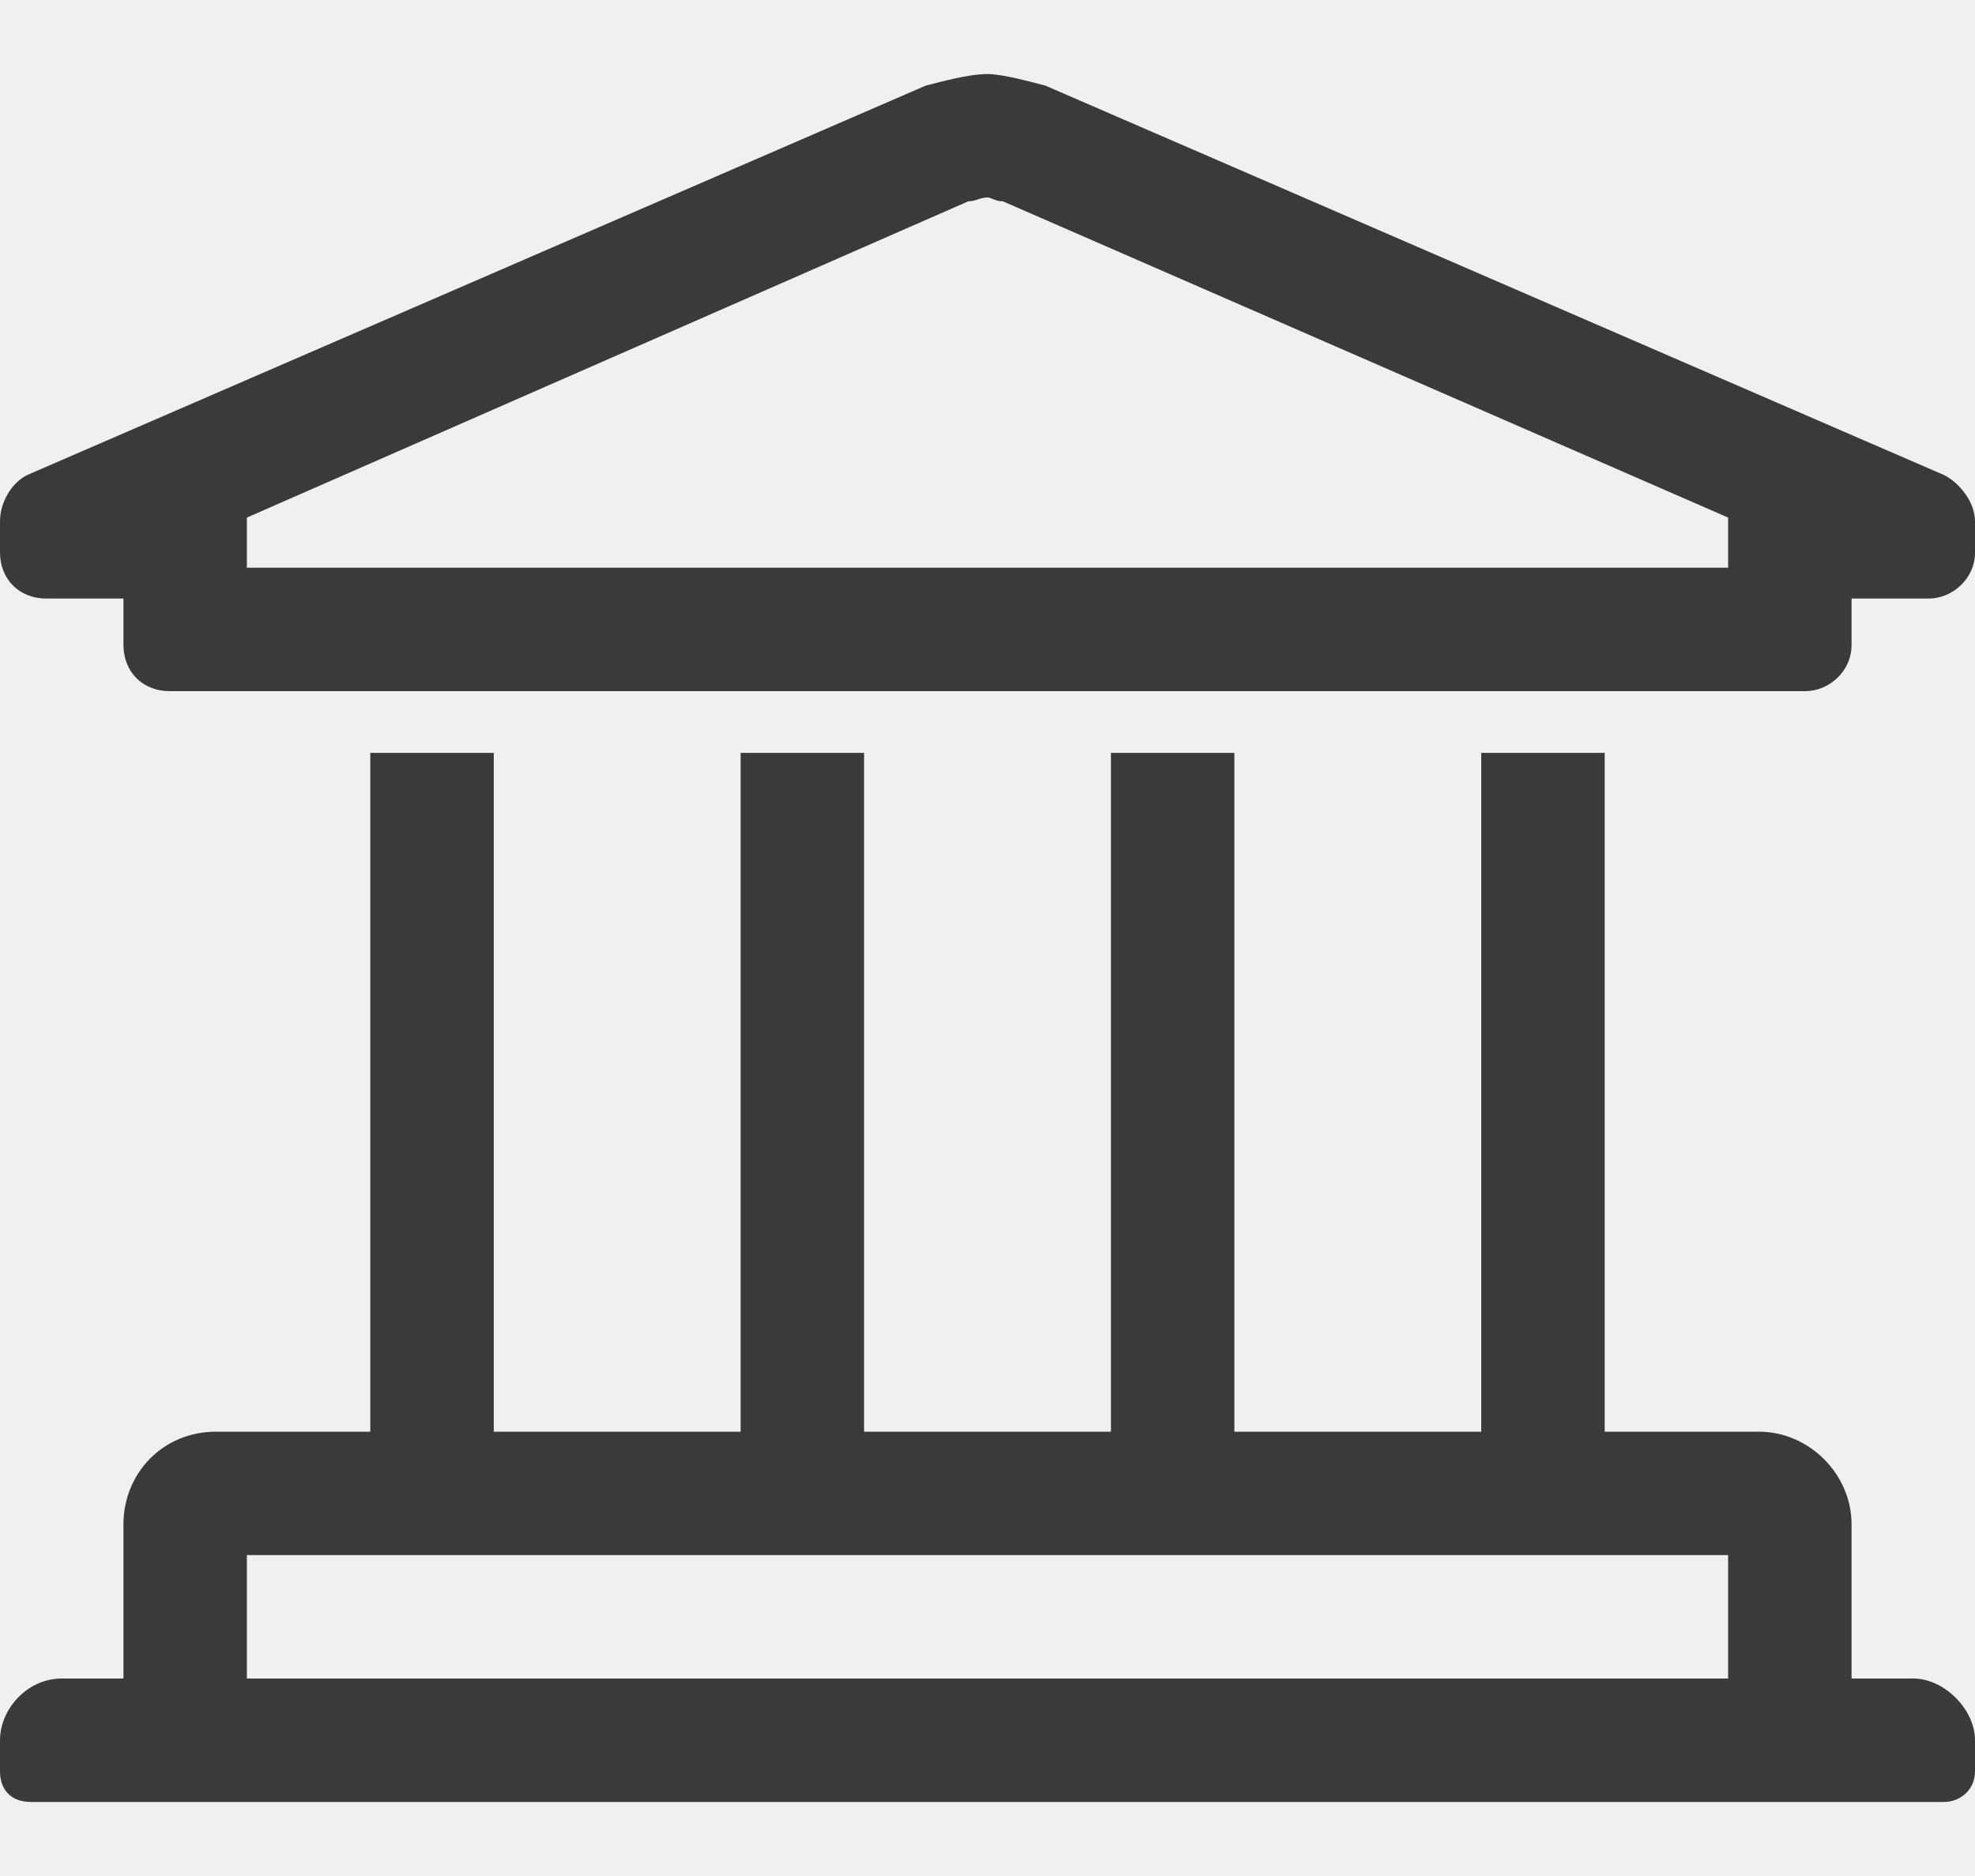
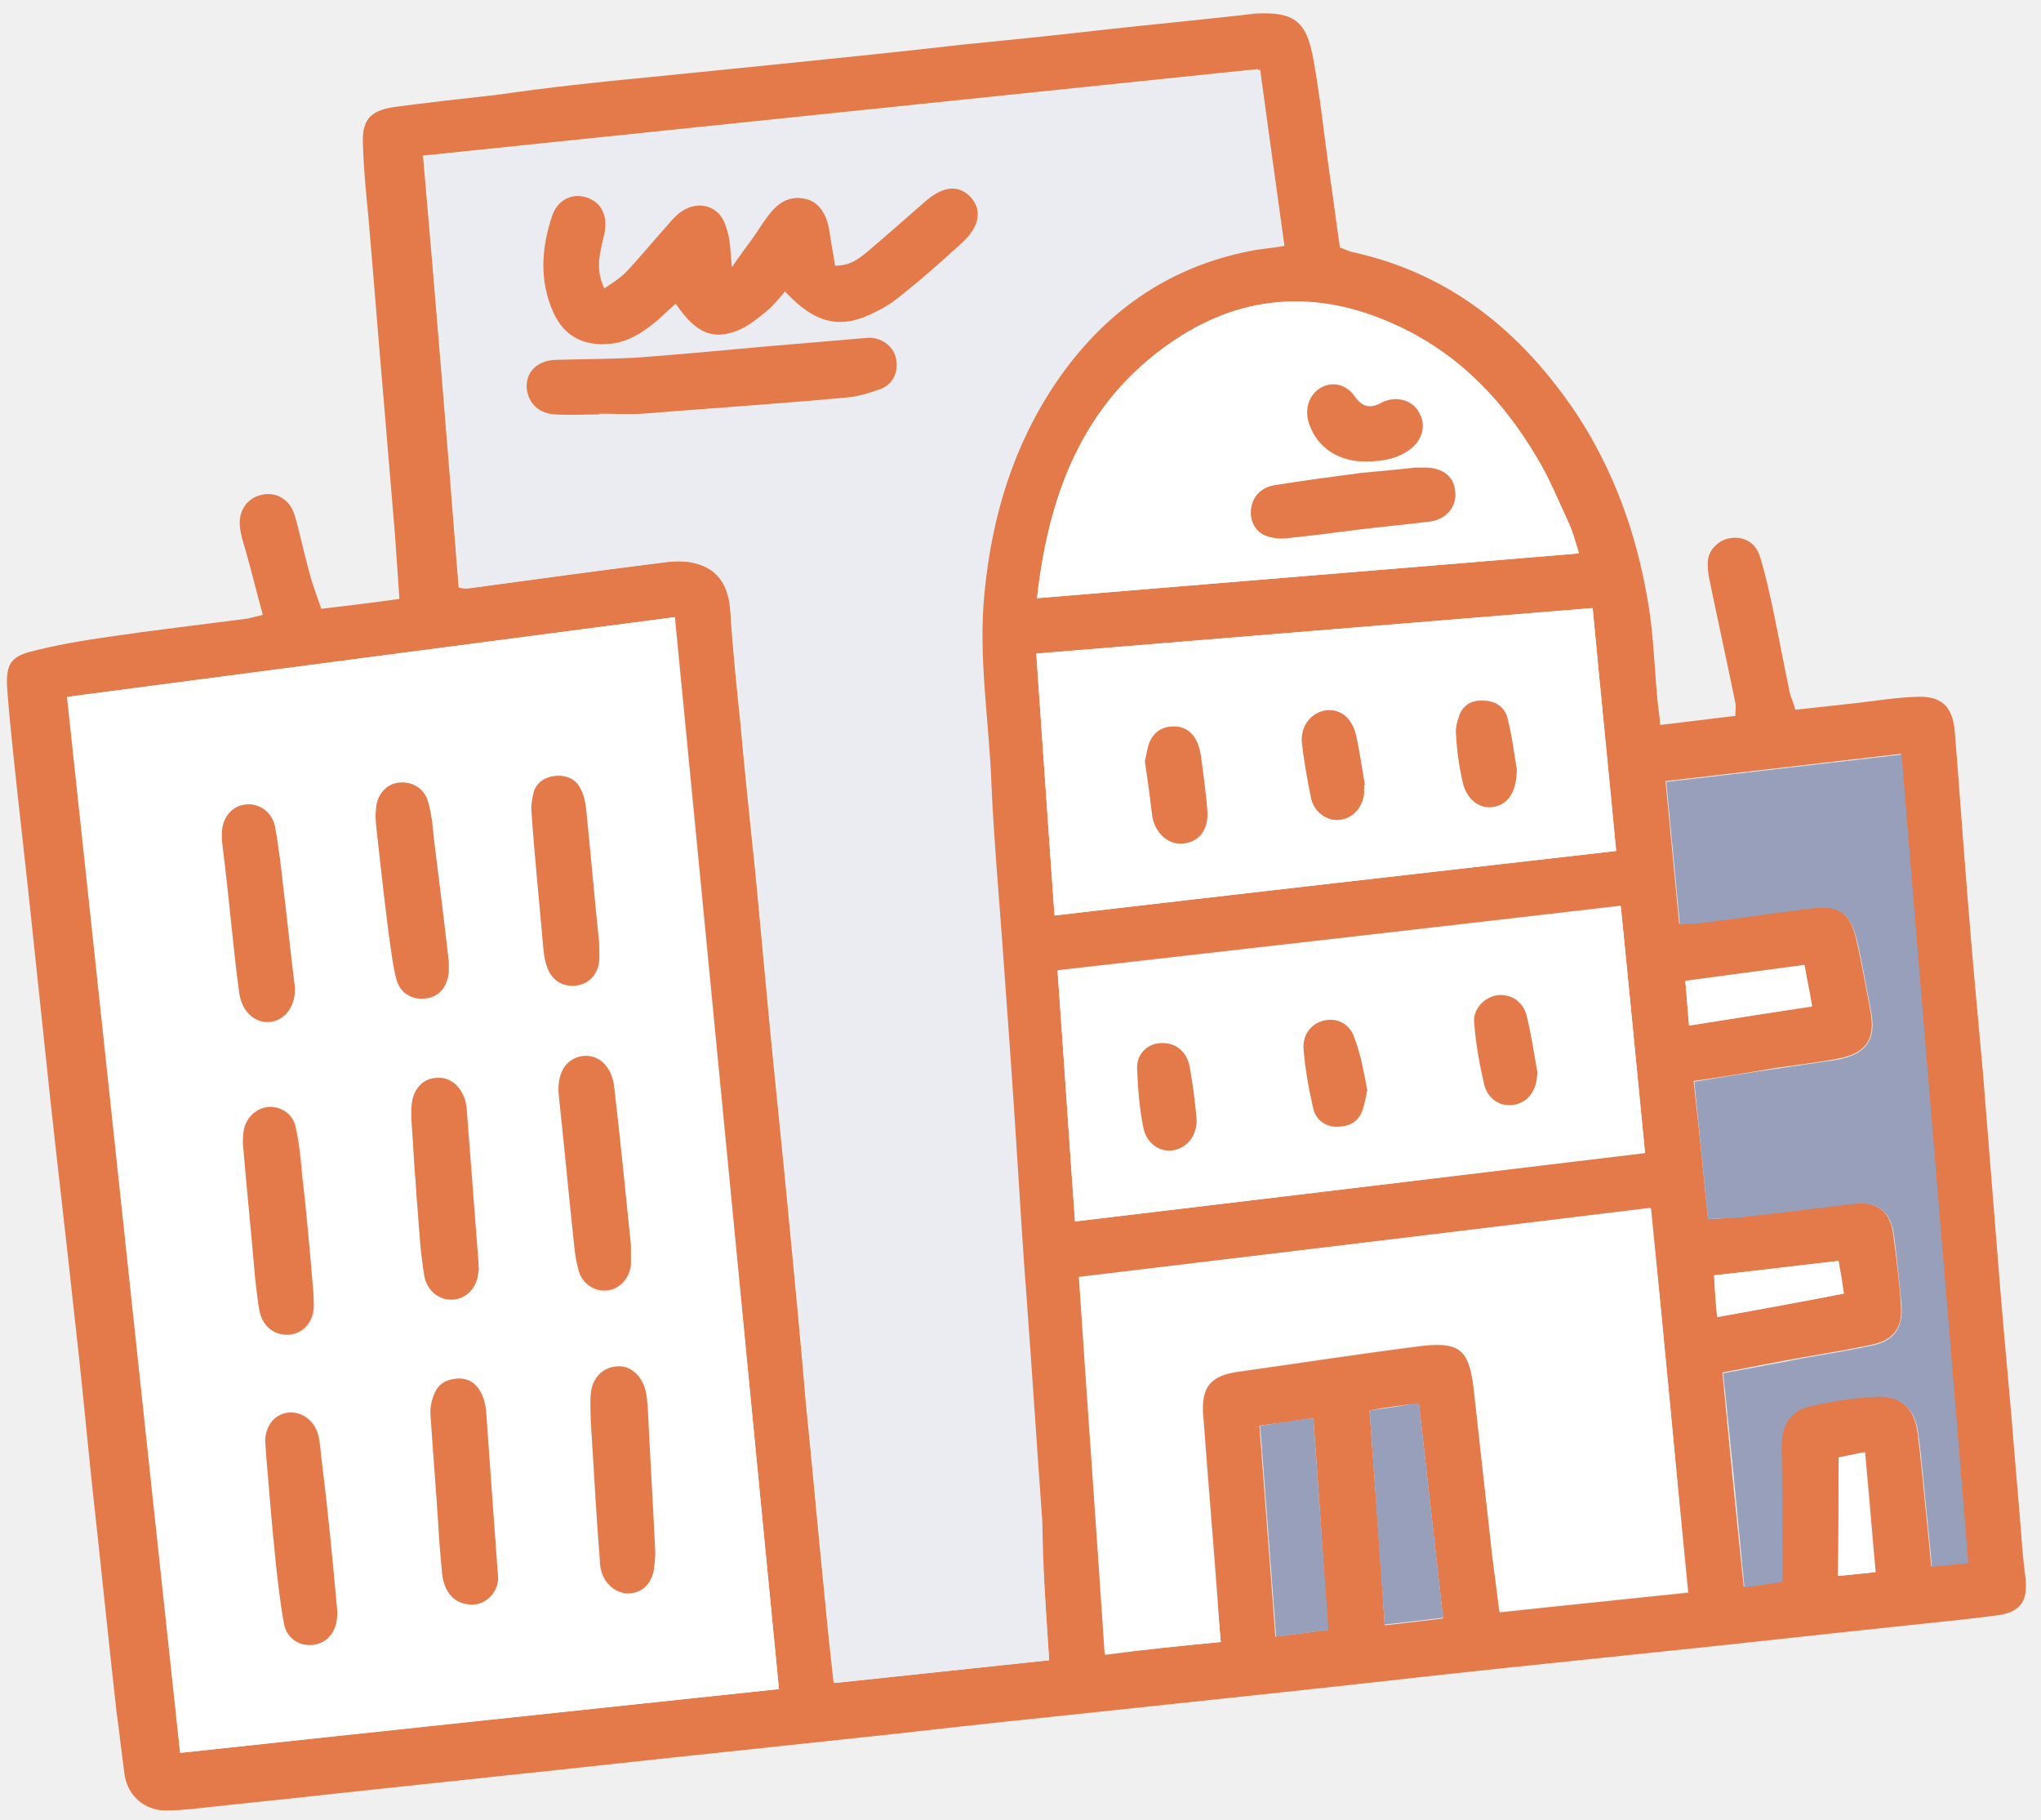
- <svg xmlns="http://www.w3.org/2000/svg" width="20" height="19" viewBox="0 0 20 19" fill="none">
-   <path d="M19.375 17H18.75V15.438C18.75 14.93 18.32 14.5 17.812 14.5H16.25V7.625H15V14.5H12.5V7.625H11.25V14.5H8.75V7.625H7.5V14.5H5V7.625H3.75V14.5H2.188C1.641 14.5 1.25 14.93 1.25 15.438V17H0.625C0.273 17 0 17.312 0 17.625V17.938C0 18.133 0.117 18.25 0.312 18.25H19.688C19.844 18.25 20 18.133 20 17.938V17.625C20 17.312 19.688 17 19.375 17ZM2.5 15.75H17.5V17H2.5V15.75ZM19.688 4.812L10.586 0.867C10.43 0.828 10.156 0.75 10 0.75C9.805 0.75 9.531 0.828 9.375 0.867L0.273 4.812C0.117 4.891 0 5.086 0 5.281V5.594C0 5.867 0.195 6.062 0.469 6.062H1.25V6.531C1.25 6.805 1.445 7 1.719 7H18.281C18.516 7 18.75 6.805 18.75 6.531V6.062H19.531C19.766 6.062 20 5.867 20 5.594V5.281C20 5.086 19.844 4.891 19.688 4.812ZM17.5 5.75H2.5V5.242L9.805 2.039C9.883 2.039 9.922 2 10 2C10.039 2 10.078 2.039 10.156 2.039L17.5 5.242V5.75Z" fill="#3A3A3A" />
+ <svg xmlns="http://www.w3.org/2000/svg" width="92" height="82" viewBox="0 0 92 82" fill="none">
+   <path d="M80.926 31.989C81.884 31.887 82.808 31.784 83.731 31.681C84.587 31.579 85.442 31.442 86.332 31.408C87.495 31.339 88.008 31.818 88.111 32.947C88.316 35.445 88.487 37.977 88.692 40.474C88.898 43.075 89.137 45.675 89.377 48.275C89.582 50.841 89.787 53.407 89.993 55.974C90.198 58.642 90.437 61.277 90.677 63.946C90.814 65.725 90.985 67.538 91.122 69.317C91.156 69.899 91.224 70.48 91.293 71.062C91.43 72.157 91.087 72.67 89.993 72.807C88.453 73.012 86.913 73.149 85.374 73.32C82.089 73.662 78.77 74.039 75.451 74.381C72.817 74.655 70.217 74.928 67.582 75.202C64.332 75.544 61.116 75.921 57.865 76.263C55.299 76.536 52.733 76.81 50.167 77.084C46.883 77.426 43.632 77.768 40.348 78.144C37.782 78.418 35.215 78.692 32.649 78.966C29.331 79.308 26.046 79.684 22.727 80.026C20.161 80.3 17.595 80.574 15.029 80.847C12.908 81.087 10.786 81.292 8.631 81.532C8.255 81.566 7.878 81.6 7.502 81.6C6.544 81.6 5.791 80.984 5.62 80.026C5.483 79.034 5.38 78.042 5.244 77.084C4.867 73.697 4.525 70.309 4.149 66.922C3.875 64.288 3.636 61.687 3.328 59.053C2.986 55.871 2.609 52.689 2.267 49.541C1.993 46.941 1.72 44.341 1.446 41.775C1.172 39.14 0.864 36.54 0.59 33.905C0.488 32.913 0.385 31.921 0.317 30.929C0.283 30.005 0.454 29.628 1.309 29.389C2.472 29.081 3.67 28.876 4.867 28.705C6.954 28.397 9.041 28.157 11.129 27.884C11.334 27.849 11.539 27.781 11.847 27.712C11.573 26.72 11.334 25.728 11.06 24.77C10.957 24.428 10.855 24.12 10.821 23.778C10.718 23.059 11.129 22.444 11.779 22.307C12.429 22.136 13.079 22.512 13.284 23.23C13.524 24.052 13.695 24.907 13.934 25.762C14.071 26.31 14.276 26.823 14.482 27.439C15.645 27.302 16.774 27.165 18.006 26.994C17.937 26.002 17.869 25.01 17.8 24.052C17.629 21.999 17.458 19.98 17.287 17.927C17.048 15.19 16.842 12.487 16.603 9.75C16.5 8.689 16.398 7.663 16.363 6.602C16.295 5.439 16.637 4.994 17.766 4.823C19.306 4.618 20.845 4.447 22.385 4.276C24.78 3.934 26.97 3.694 29.16 3.489C31.212 3.283 33.231 3.078 35.284 2.873C37.953 2.599 40.656 2.325 43.324 2.018C45.377 1.812 47.464 1.607 49.517 1.367C51.672 1.128 53.828 0.923 55.983 0.683C56.155 0.649 56.36 0.649 56.531 0.615C58.31 0.512 58.892 0.923 59.2 2.668C59.508 4.344 59.679 6.055 59.918 7.731C60.089 8.86 60.226 9.989 60.397 11.153C60.602 11.221 60.773 11.324 60.945 11.358C65.358 12.316 68.574 14.951 71.038 18.611C72.714 21.143 73.741 23.983 74.254 26.96C74.528 28.431 74.562 29.936 74.699 31.408C74.733 31.818 74.801 32.195 74.836 32.674C75.999 32.537 77.094 32.4 78.223 32.263C78.223 32.023 78.257 31.852 78.223 31.681C77.847 29.834 77.436 27.986 77.059 26.139C76.991 25.831 76.957 25.523 76.991 25.215C77.059 24.736 77.504 24.325 77.983 24.257C78.565 24.154 79.112 24.428 79.318 25.044C79.557 25.797 79.728 26.583 79.899 27.37C80.173 28.671 80.413 29.971 80.686 31.271C80.755 31.51 80.857 31.716 80.926 31.989ZM35.113 76.126C33.539 59.977 31.999 43.93 30.425 27.815C21.256 29.013 12.189 30.21 3.054 31.408C4.765 47.317 6.441 63.124 8.152 79C17.15 78.008 26.046 77.084 35.113 76.126ZM47.293 74.826C47.156 72.636 47.019 70.583 46.883 68.53C46.643 65.28 46.438 62.029 46.198 58.779C46.061 56.589 45.925 54.365 45.753 52.176C45.514 48.891 45.309 45.607 45.069 42.322C44.898 39.995 44.693 37.669 44.59 35.342C44.487 32.434 43.974 29.56 44.282 26.618C44.624 23.23 45.548 20.049 47.498 17.209C49.62 14.095 52.459 12.042 56.189 11.29C56.702 11.187 57.215 11.119 57.797 11.05C57.42 8.381 57.078 5.815 56.702 3.112C44.145 4.413 31.623 5.713 19.066 7.013C19.648 13.616 20.161 20.014 20.674 26.481C20.845 26.515 20.982 26.549 21.085 26.515C24.096 26.104 27.107 25.694 30.117 25.317C30.494 25.283 30.939 25.283 31.315 25.386C32.444 25.66 32.855 26.481 32.923 27.61C33.026 29.252 33.197 30.894 33.368 32.537C33.573 34.829 33.813 37.121 34.052 39.38C34.257 41.569 34.463 43.759 34.668 45.949C34.942 48.823 35.25 51.697 35.523 54.571C35.797 57.411 36.071 60.25 36.31 63.09C36.618 66.135 36.892 69.215 37.2 72.26C37.303 73.423 37.439 74.586 37.576 75.852C40.861 75.51 44.043 75.168 47.293 74.826ZM55.026 74.004C54.957 73.286 54.923 72.704 54.889 72.123C54.683 69.351 54.444 66.546 54.239 63.774C54.136 62.508 54.581 61.995 55.847 61.824C58.515 61.448 61.184 61.037 63.853 60.695C65.871 60.421 66.282 60.832 66.487 62.885C66.727 65.348 67.035 67.812 67.308 70.275C67.377 71.028 67.514 71.781 67.616 72.67C70.456 72.362 73.228 72.088 76.102 71.781C75.52 65.964 75.007 60.25 74.425 54.468C65.769 55.495 57.249 56.521 48.662 57.582C49.038 63.261 49.449 68.872 49.825 74.586C51.57 74.347 53.246 74.176 55.026 74.004ZM48.456 55.05C57.078 54.023 65.598 52.997 74.151 51.936C73.775 48.173 73.433 44.546 73.056 40.817C64.537 41.809 56.12 42.767 47.669 43.725C47.943 47.557 48.183 51.252 48.456 55.05ZM71.79 27.405C63.374 28.089 55.094 28.773 46.711 29.457C46.985 33.461 47.259 37.327 47.533 41.261C56.052 40.269 64.434 39.311 72.851 38.353C72.475 34.624 72.133 31.066 71.79 27.405ZM76.991 54.947C77.504 54.913 77.915 54.913 78.36 54.844C80.07 54.639 81.815 54.434 83.526 54.229C84.587 54.126 85.203 54.571 85.339 55.631C85.476 56.692 85.613 57.718 85.682 58.779C85.784 59.874 85.339 60.421 84.279 60.627C83.287 60.832 82.26 61.003 81.268 61.174C80.105 61.379 78.907 61.619 77.641 61.858C77.949 65.109 78.257 68.257 78.599 71.507C79.249 71.404 79.763 71.336 80.31 71.267C80.31 70.891 80.31 70.583 80.31 70.275C80.31 68.564 80.276 66.854 80.276 65.143C80.276 64.253 80.652 63.569 81.507 63.364C82.534 63.124 83.594 62.953 84.621 62.919C85.682 62.885 86.297 63.501 86.434 64.561C86.605 65.862 86.708 67.162 86.845 68.462C86.913 69.146 86.982 69.796 87.05 70.583C87.632 70.515 88.145 70.48 88.692 70.412C87.7 58.232 86.674 46.12 85.682 33.974C82.123 34.384 78.668 34.795 75.075 35.206C75.28 37.327 75.486 39.448 75.691 41.638C76.067 41.603 76.341 41.603 76.649 41.569C78.291 41.364 79.899 41.124 81.542 40.919C82.91 40.748 83.423 41.124 83.697 42.459C83.937 43.485 84.108 44.512 84.313 45.572C84.552 46.873 84.108 47.488 82.773 47.728C81.85 47.899 80.926 48.002 80.002 48.139C78.805 48.344 77.573 48.549 76.341 48.72C76.581 50.876 76.786 52.86 76.991 54.947ZM71.175 24.941C71.004 24.394 70.901 23.983 70.73 23.607C70.251 22.58 69.84 21.554 69.259 20.596C67.822 18.167 65.94 16.182 63.408 14.882C59.987 13.137 56.531 13.069 53.212 15.156C48.97 17.859 47.293 22.033 46.746 26.96C54.957 26.276 63.032 25.625 71.175 24.941ZM61.731 63.569C61.971 66.82 62.211 70.001 62.416 73.252C63.374 73.149 64.195 73.046 65.05 72.944C64.674 69.659 64.332 66.512 63.956 63.261C63.134 63.33 62.45 63.432 61.731 63.569ZM59.2 63.911C58.31 64.048 57.557 64.151 56.77 64.253C57.01 67.47 57.249 70.549 57.489 73.765C58.31 73.662 59.029 73.56 59.85 73.457C59.644 70.275 59.439 67.162 59.2 63.911ZM76.136 46.222C78.052 45.914 79.831 45.641 81.678 45.367C81.542 44.683 81.439 44.135 81.336 43.52C79.523 43.759 77.778 43.998 75.965 44.238C76.033 44.888 76.067 45.504 76.136 46.222ZM77.402 59.361C79.352 58.984 81.2 58.676 83.115 58.3C83.047 57.787 82.979 57.342 82.876 56.829C80.96 57.068 79.147 57.274 77.265 57.479C77.299 58.163 77.368 58.711 77.402 59.361ZM82.876 65.69C82.876 67.504 82.876 69.249 82.876 71.028C83.492 70.959 83.971 70.925 84.552 70.857C84.381 69.009 84.245 67.264 84.073 65.451C83.56 65.554 83.184 65.622 82.876 65.69Z" fill="#e4794a" />
+   <path d="M35.111 76.127C26.045 77.085 17.149 78.043 8.116 79.001C6.406 63.125 4.729 47.318 3.018 31.408C12.153 30.211 21.22 29.013 30.39 27.816C31.964 43.931 33.538 59.977 35.111 76.127ZM28.44 56.487C28.44 56.419 28.44 56.282 28.44 56.18C28.2 53.819 27.961 51.424 27.687 49.063C27.584 48.105 27.003 47.558 26.284 47.66C25.531 47.729 25.087 48.447 25.189 49.439C25.429 51.663 25.634 53.887 25.873 56.111C25.908 56.522 25.976 56.932 26.079 57.309C26.25 57.89 26.797 58.267 27.311 58.233C27.892 58.198 28.371 57.719 28.44 57.069C28.474 56.83 28.44 56.693 28.44 56.487ZM15.199 72.603C14.993 70.344 14.754 68.155 14.549 65.965C14.514 65.52 14.48 65.109 14.377 64.665C14.206 63.98 13.625 63.57 13.009 63.638C12.427 63.707 12.017 64.22 11.982 64.87C11.982 65.041 11.982 65.246 12.017 65.418C12.153 67.094 12.29 68.736 12.461 70.413C12.564 71.337 12.633 72.26 12.838 73.184C12.941 73.8 13.488 74.142 14.069 74.108C14.651 74.074 15.096 73.663 15.199 73.047C15.233 72.91 15.199 72.705 15.199 72.603ZM14.104 58.027C13.967 56.453 13.83 54.743 13.693 53.066C13.625 52.313 13.556 51.526 13.385 50.774C13.248 50.192 12.769 49.884 12.222 49.884C11.675 49.884 11.195 50.295 11.059 50.911C10.99 51.15 10.99 51.39 11.024 51.663C11.195 53.682 11.367 55.666 11.572 57.685C11.606 58.164 11.675 58.677 11.777 59.156C11.914 59.84 12.496 60.251 13.146 60.148C13.727 60.08 14.172 59.601 14.206 58.917C14.172 58.677 14.138 58.404 14.104 58.027ZM26.626 64.015C26.763 66.102 26.866 68.223 27.003 70.31C27.003 70.515 27.037 70.755 27.105 70.96C27.276 71.508 27.79 71.85 28.303 71.85C28.884 71.816 29.295 71.473 29.432 70.823C29.5 70.55 29.534 70.276 29.5 70.002C29.398 67.812 29.295 65.623 29.158 63.399C29.158 63.159 29.124 62.886 29.055 62.68C28.85 61.962 28.337 61.551 27.721 61.62C27.105 61.688 26.66 62.167 26.592 62.92C26.592 63.262 26.626 63.638 26.626 64.015ZM22.452 71.131C22.247 68.36 22.076 65.965 21.905 63.536C21.87 63.262 21.802 62.988 21.665 62.749C21.426 62.338 21.084 62.133 20.605 62.133C20.125 62.167 19.749 62.372 19.578 62.817C19.441 63.125 19.407 63.467 19.407 63.809C19.51 65.418 19.646 67.026 19.749 68.634C19.818 69.386 19.852 70.105 19.92 70.858C19.989 71.679 20.399 72.192 21.015 72.295C21.836 72.466 22.452 71.781 22.452 71.131ZM18.586 51.047C18.62 51.595 18.689 52.142 18.723 52.724C18.757 53.306 18.791 53.887 18.86 54.469C18.962 55.495 19.031 56.522 19.168 57.514C19.27 58.164 19.852 58.575 20.433 58.54C21.049 58.506 21.528 57.993 21.597 57.309C21.597 57.172 21.597 57.001 21.597 56.83C21.426 54.606 21.255 52.382 21.084 50.158C21.084 49.987 21.049 49.782 21.015 49.611C20.81 48.892 20.297 48.481 19.681 48.55C19.065 48.618 18.62 49.097 18.586 49.816C18.517 50.226 18.552 50.637 18.586 51.047ZM20.228 43.349C19.989 41.502 19.783 39.62 19.544 37.738C19.475 37.225 19.441 36.677 19.304 36.198C19.099 35.548 18.552 35.206 17.97 35.309C17.388 35.411 16.944 35.891 16.944 36.541C16.944 36.849 16.944 37.156 16.978 37.464C17.149 39.038 17.354 40.612 17.525 42.152C17.628 42.836 17.696 43.52 17.867 44.17C18.038 44.82 18.62 45.128 19.236 45.026C19.783 44.923 20.16 44.478 20.228 43.862C20.262 43.691 20.228 43.52 20.228 43.349ZM9.998 37.875C10.135 39.209 10.306 40.509 10.443 41.844C10.546 42.836 10.648 43.828 10.785 44.786C10.922 45.642 11.538 46.155 12.222 46.052C12.906 45.95 13.351 45.265 13.283 44.444C13.283 44.341 13.248 44.273 13.248 44.17C13.077 42.802 12.941 41.399 12.769 40.03C12.667 39.107 12.564 38.183 12.393 37.259C12.256 36.575 11.675 36.164 11.024 36.267C10.443 36.335 10.032 36.849 9.998 37.499C9.998 37.635 9.998 37.738 9.998 37.875ZM27.003 42.46C26.797 40.475 26.626 38.491 26.421 36.506C26.387 36.164 26.284 35.822 26.147 35.548C25.942 35.138 25.531 34.932 25.052 35.001C24.608 35.035 24.197 35.275 24.06 35.719C23.957 35.993 23.923 36.335 23.957 36.643C24.129 38.628 24.3 40.578 24.471 42.562C24.505 42.939 24.539 43.315 24.676 43.657C24.881 44.239 25.429 44.513 26.01 44.444C26.558 44.376 26.934 43.965 27.003 43.383C27.037 43.075 27.003 42.768 27.003 42.46Z" fill="white" />
+   <path d="M47.292 74.826C44.042 75.169 40.894 75.511 37.644 75.853C37.507 74.587 37.37 73.424 37.267 72.26C36.959 69.215 36.651 66.136 36.378 63.091C36.104 60.251 35.865 57.411 35.591 54.572C35.317 51.698 35.009 48.824 34.736 45.95C34.53 43.76 34.325 41.57 34.12 39.38C33.914 37.088 33.675 34.796 33.435 32.538C33.264 30.895 33.093 29.253 32.991 27.611C32.922 26.516 32.512 25.695 31.383 25.387C31.006 25.284 30.596 25.284 30.185 25.318C27.174 25.695 24.163 26.105 21.152 26.516C21.05 26.516 20.913 26.482 20.742 26.482C20.229 20.049 19.715 13.617 19.168 7.048C31.725 5.748 44.247 4.448 56.804 3.147C57.18 5.85 57.522 8.416 57.899 11.085C57.283 11.188 56.77 11.222 56.291 11.325C52.561 12.077 49.721 14.13 47.6 17.244C45.684 20.084 44.726 23.231 44.384 26.653C44.076 29.595 44.589 32.469 44.692 35.377C44.794 37.704 45 40.031 45.171 42.357C45.41 45.642 45.65 48.926 45.855 52.211C45.992 54.401 46.129 56.624 46.3 58.814C46.539 62.065 46.745 65.315 46.984 68.565C47.018 70.584 47.121 72.637 47.292 74.826ZM32.991 12.043C32.888 11.29 32.888 10.709 32.717 10.196C32.443 9.272 31.485 8.998 30.698 9.546C30.459 9.717 30.253 9.99 30.048 10.196C29.432 10.88 28.851 11.598 28.201 12.283C27.927 12.556 27.585 12.727 27.243 13.001C26.798 12.077 27.072 11.325 27.243 10.538C27.414 9.717 27.072 9.101 26.421 8.895C25.806 8.724 25.121 9.032 24.882 9.751C24.369 11.188 24.3 12.659 24.95 14.096C25.429 15.123 26.319 15.601 27.448 15.499C28.337 15.396 29.022 14.951 29.672 14.404C29.945 14.165 30.185 13.925 30.459 13.685C31.417 15.02 32.169 15.362 33.367 14.849C33.846 14.643 34.257 14.267 34.633 13.959C34.907 13.72 35.146 13.412 35.386 13.138C36.754 14.609 37.952 14.849 39.526 14.028C39.97 13.788 40.381 13.514 40.757 13.207C41.647 12.488 42.502 11.735 43.358 10.948C44.179 10.196 44.316 9.443 43.734 8.861C43.186 8.314 42.502 8.382 41.681 9.101C40.826 9.853 39.97 10.606 39.081 11.359C38.704 11.667 38.328 11.975 37.644 11.975C37.541 11.496 37.438 11.017 37.404 10.538C37.302 9.682 36.959 9.135 36.309 8.964C35.557 8.793 35.043 9.169 34.633 9.717C34.393 10.024 34.188 10.367 33.949 10.709C33.675 11.085 33.401 11.496 32.991 12.043ZM27.003 18.681V18.647C27.653 18.647 28.303 18.681 28.953 18.647C31.998 18.441 35.009 18.202 38.02 17.928C38.602 17.894 39.183 17.723 39.731 17.517C40.278 17.278 40.518 16.662 40.381 16.115C40.244 15.567 39.697 15.191 39.115 15.225C37.507 15.362 35.899 15.499 34.291 15.636C32.443 15.807 30.596 15.978 28.748 16.115C27.55 16.183 26.319 16.183 25.121 16.217C24.198 16.252 23.65 16.799 23.753 17.586C23.855 18.202 24.3 18.647 25.053 18.681C25.703 18.715 26.353 18.681 27.003 18.681Z" fill="#EAECF1" />
+   <path d="M55.028 74.005C53.248 74.176 51.572 74.347 49.793 74.553C49.416 68.839 49.006 63.228 48.629 57.548C57.217 56.522 65.737 55.495 74.393 54.435C75.009 60.217 75.522 65.931 76.069 71.747C73.195 72.055 70.424 72.329 67.584 72.637C67.481 71.781 67.379 71.028 67.276 70.242C67.002 67.778 66.729 65.315 66.455 62.851C66.25 60.798 65.839 60.388 63.821 60.662C61.152 61.004 58.483 61.414 55.814 61.791C54.583 61.962 54.138 62.475 54.206 63.741C54.412 66.512 54.651 69.318 54.856 72.089C54.925 72.705 54.959 73.287 55.028 74.005Z" fill="white" />
+   <path d="M48.457 55.05C48.184 51.253 47.944 47.558 47.67 43.76C56.156 42.802 64.538 41.81 73.058 40.852C73.434 44.547 73.776 48.173 74.152 51.971C65.599 52.998 57.079 54.024 48.457 55.05ZM69.294 48.31C69.157 47.523 69.02 46.634 68.781 45.778C68.61 45.128 68.028 44.786 67.446 44.855C66.865 44.957 66.351 45.471 66.42 46.121C66.522 47.044 66.659 47.968 66.865 48.858C67.036 49.576 67.652 49.918 68.267 49.782C68.918 49.645 69.294 49.097 69.294 48.31ZM61.63 49.131C61.459 48.413 61.356 47.592 61.082 46.805C60.877 46.189 60.33 45.915 59.782 46.018C59.166 46.121 58.722 46.565 58.79 47.284C58.858 48.208 59.03 49.131 59.235 50.021C59.372 50.603 59.885 50.876 60.432 50.808C60.98 50.739 61.356 50.466 61.493 49.918C61.527 49.679 61.561 49.474 61.63 49.131ZM52.392 47.01C51.742 47.01 51.229 47.489 51.229 48.208C51.263 49.063 51.331 49.953 51.502 50.774C51.639 51.526 52.289 51.937 52.905 51.8C53.555 51.663 53.966 51.082 53.897 50.329C53.829 49.576 53.726 48.789 53.59 48.037C53.487 47.386 53.008 47.01 52.392 47.01Z" fill="white" />
+   <path d="M71.79 27.404C72.133 31.065 72.509 34.658 72.851 38.353C64.434 39.311 56.052 40.269 47.533 41.261C47.259 37.361 46.985 33.46 46.711 29.457C55.06 28.773 63.374 28.089 71.79 27.404ZM51.604 34.316C51.741 35.205 51.844 36.026 51.98 36.847C52.151 37.669 52.767 38.113 53.417 38.011C54.17 37.908 54.547 37.292 54.444 36.403C54.341 35.65 54.273 34.863 54.17 34.11C54.136 33.871 54.068 33.631 53.965 33.392C53.76 32.981 53.417 32.708 52.938 32.742C52.425 32.742 52.049 32.981 51.844 33.46C51.707 33.734 51.672 34.076 51.604 34.316ZM61.492 35.376H61.526C61.389 34.623 61.287 33.837 61.116 33.084C60.91 32.297 60.363 31.921 59.713 32.023C59.097 32.126 58.618 32.742 58.686 33.494C58.755 34.316 58.926 35.137 59.097 35.958C59.234 36.608 59.816 36.984 60.397 36.95C60.979 36.882 61.424 36.403 61.492 35.753C61.526 35.616 61.492 35.479 61.492 35.376ZM68.369 34.658C68.266 34.076 68.164 33.221 67.959 32.365C67.822 31.852 67.411 31.544 66.864 31.544C66.385 31.544 66.008 31.715 65.803 32.16C65.7 32.434 65.598 32.776 65.632 33.05C65.7 33.802 65.803 34.521 65.94 35.239C66.111 36.026 66.693 36.437 67.308 36.334C67.959 36.266 68.369 35.684 68.369 34.658Z" fill="white" />
+   <path d="M76.989 54.947C76.784 52.86 76.579 50.876 76.373 48.755C77.605 48.549 78.837 48.344 80.034 48.173C80.958 48.036 81.882 47.899 82.806 47.763C84.106 47.523 84.585 46.873 84.345 45.607C84.14 44.581 83.969 43.52 83.729 42.493C83.421 41.125 82.942 40.783 81.574 40.954C79.932 41.159 78.324 41.399 76.681 41.604C76.373 41.638 76.065 41.638 75.723 41.672C75.518 39.483 75.313 37.361 75.107 35.24C78.666 34.829 82.156 34.419 85.714 34.008C86.706 46.154 87.733 58.266 88.725 70.447C88.177 70.515 87.664 70.549 87.082 70.618C87.014 69.865 86.946 69.181 86.877 68.496C86.74 67.196 86.638 65.896 86.467 64.596C86.33 63.535 85.714 62.919 84.653 62.954C83.593 62.988 82.566 63.159 81.54 63.398C80.684 63.604 80.308 64.288 80.308 65.178C80.342 66.888 80.342 68.599 80.342 70.31C80.342 70.618 80.342 70.926 80.342 71.302C79.795 71.37 79.282 71.473 78.632 71.541C78.324 68.291 78.016 65.143 77.674 61.893C78.939 61.654 80.103 61.448 81.3 61.209C82.292 61.038 83.319 60.867 84.311 60.661C85.372 60.456 85.782 59.874 85.714 58.814C85.611 57.753 85.509 56.727 85.372 55.666C85.235 54.605 84.619 54.126 83.558 54.263C81.848 54.468 80.103 54.674 78.392 54.879C77.913 54.913 77.502 54.913 76.989 54.947Z" fill="#979FBB" />
+   <path d="M71.173 24.941C62.995 25.625 54.921 26.275 46.744 26.959C47.291 22.033 48.968 17.858 53.21 15.155C56.495 13.068 59.95 13.171 63.406 14.882C65.938 16.148 67.82 18.166 69.257 20.596C69.838 21.554 70.249 22.58 70.728 23.606C70.899 23.983 71.002 24.393 71.173 24.941ZM63.782 21.075C62.893 21.177 62.14 21.211 61.353 21.314C60.053 21.485 58.787 21.656 57.487 21.861C56.837 21.964 56.461 22.409 56.392 22.956C56.324 23.47 56.597 23.983 57.076 24.154C57.35 24.256 57.692 24.291 58 24.256C59.061 24.154 60.087 23.983 61.148 23.88C62.243 23.743 63.372 23.641 64.467 23.504C65.219 23.401 65.664 22.854 65.596 22.169C65.527 21.519 65.082 21.109 64.33 21.075C64.09 21.075 63.885 21.075 63.782 21.075ZM61.559 20.801C62.345 20.767 63.098 20.664 63.714 20.117C64.193 19.706 64.296 19.124 64.022 18.611C63.748 18.098 63.201 17.858 62.619 17.995C62.517 18.029 62.38 18.064 62.277 18.132C61.798 18.372 61.456 18.337 61.114 17.858C60.669 17.243 60.019 17.174 59.506 17.482C58.992 17.824 58.821 18.474 59.061 19.124C59.403 20.185 60.361 20.801 61.559 20.801Z" fill="white" />
+   <path d="M61.731 63.57C62.484 63.467 63.168 63.364 63.955 63.227C64.331 66.478 64.673 69.626 65.05 72.91C64.194 73.013 63.373 73.115 62.415 73.218C62.176 69.968 61.971 66.82 61.731 63.57Z" fill="#979FBB" />
+   <path d="M59.199 63.912C59.439 67.162 59.644 70.276 59.883 73.458C59.062 73.561 58.344 73.663 57.523 73.766C57.283 70.584 57.044 67.47 56.804 64.254C57.557 64.152 58.31 64.015 59.199 63.912Z" fill="#979FBB" />
+   <path d="M76.137 46.221C76.069 45.503 76.034 44.887 75.966 44.203C77.779 43.963 79.524 43.724 81.338 43.484C81.44 44.1 81.577 44.648 81.68 45.332C79.832 45.64 78.053 45.914 76.137 46.221Z" fill="white" />
+   <path d="M77.401 59.361C77.333 58.71 77.298 58.163 77.264 57.479C79.146 57.273 80.993 57.034 82.875 56.829C82.944 57.342 83.012 57.787 83.115 58.3C81.199 58.676 79.351 59.018 77.401 59.361Z" fill="white" />
+   <path d="M82.874 65.69C83.182 65.622 83.558 65.553 84.037 65.451C84.208 67.264 84.345 69.009 84.516 70.857C83.935 70.925 83.456 70.959 82.84 71.028C82.874 69.249 82.874 67.504 82.874 65.69Z" fill="white" />
+   <path d="M28.439 56.486C28.439 56.692 28.439 56.863 28.439 57C28.371 57.65 27.892 58.129 27.31 58.163C26.763 58.197 26.215 57.821 26.078 57.239C25.976 56.863 25.907 56.452 25.873 56.042C25.634 53.818 25.428 51.594 25.189 49.37C25.086 48.378 25.497 47.693 26.284 47.591C27.002 47.522 27.584 48.07 27.686 48.993C27.96 51.354 28.2 53.749 28.439 56.11C28.439 56.281 28.439 56.418 28.439 56.486Z" fill="#e4794a" />
+   <path d="M15.202 72.601C15.202 72.704 15.202 72.909 15.168 73.08C15.065 73.696 14.621 74.106 14.039 74.141C13.457 74.175 12.944 73.833 12.807 73.217C12.636 72.293 12.534 71.369 12.431 70.445C12.26 68.769 12.123 67.127 11.986 65.45C11.986 65.279 11.952 65.074 11.952 64.903C11.986 64.218 12.397 63.739 12.978 63.671C13.594 63.603 14.176 64.013 14.347 64.697C14.45 65.108 14.45 65.553 14.518 65.998C14.792 68.153 14.997 70.343 15.202 72.601Z" fill="#e4794a" />
+   <path d="M14.107 58.027C14.141 58.403 14.141 58.643 14.141 58.916C14.107 59.601 13.662 60.08 13.08 60.148C12.43 60.217 11.883 59.84 11.711 59.156C11.609 58.677 11.575 58.164 11.506 57.685C11.335 55.666 11.13 53.682 10.959 51.663C10.925 51.423 10.959 51.15 10.993 50.91C11.13 50.294 11.609 49.918 12.156 49.884C12.669 49.884 13.183 50.192 13.319 50.773C13.491 51.526 13.559 52.313 13.627 53.066C13.833 54.776 13.97 56.453 14.107 58.027Z" fill="#e4794a" />
+   <path d="M26.628 64.014C26.628 63.638 26.594 63.261 26.628 62.885C26.663 62.167 27.108 61.654 27.758 61.585C28.373 61.517 28.887 61.927 29.092 62.646C29.16 62.885 29.16 63.125 29.195 63.364C29.297 65.554 29.434 67.744 29.537 69.968C29.537 70.241 29.503 70.515 29.468 70.789C29.331 71.439 28.921 71.781 28.339 71.815C27.826 71.815 27.347 71.473 27.142 70.925C27.073 70.72 27.039 70.515 27.039 70.275C26.868 68.223 26.765 66.101 26.628 64.014Z" fill="#e4794a" />
+   <path d="M22.454 71.13C22.454 71.78 21.838 72.464 21.017 72.293C20.401 72.191 19.991 71.677 19.922 70.856C19.854 70.104 19.785 69.385 19.751 68.632C19.649 67.024 19.512 65.416 19.409 63.808C19.375 63.466 19.443 63.124 19.58 62.816C19.751 62.371 20.128 62.166 20.607 62.132C21.086 62.097 21.462 62.337 21.667 62.748C21.804 62.987 21.872 63.261 21.907 63.534C22.078 65.964 22.249 68.359 22.454 71.13Z" fill="#e4794a" />
+   <path d="M18.587 51.047C18.552 50.636 18.518 50.226 18.552 49.849C18.587 49.131 19.032 48.618 19.647 48.584C20.263 48.515 20.776 48.926 20.982 49.644C21.016 49.815 21.05 50.021 21.05 50.192C21.221 52.416 21.392 54.639 21.563 56.863C21.563 57.035 21.598 57.171 21.563 57.342C21.495 58.061 21.016 58.54 20.4 58.574C19.818 58.608 19.271 58.198 19.134 57.548C18.963 56.556 18.895 55.529 18.826 54.503C18.758 53.921 18.758 53.339 18.689 52.758C18.655 52.142 18.621 51.594 18.587 51.047Z" fill="#e4794a" />
+   <path d="M20.229 43.348C20.229 43.519 20.229 43.69 20.229 43.827C20.161 44.477 19.784 44.922 19.237 44.99C18.621 45.093 18.04 44.785 17.868 44.135C17.697 43.485 17.629 42.801 17.526 42.116C17.321 40.542 17.15 38.969 16.979 37.429C16.945 37.121 16.91 36.813 16.945 36.505C16.979 35.821 17.389 35.342 17.971 35.273C18.553 35.205 19.134 35.513 19.305 36.163C19.442 36.676 19.511 37.19 19.545 37.703C19.784 39.619 20.024 41.501 20.229 43.348Z" fill="#e4794a" />
+   <path d="M10.002 37.874C10.002 37.737 10.002 37.635 10.002 37.498C10.036 36.814 10.481 36.335 11.028 36.266C11.644 36.163 12.26 36.574 12.397 37.258C12.568 38.182 12.671 39.106 12.773 40.03C12.944 41.398 13.081 42.801 13.252 44.17C13.252 44.272 13.287 44.341 13.287 44.443C13.355 45.264 12.91 45.949 12.226 46.051C11.542 46.154 10.926 45.641 10.789 44.785C10.652 43.793 10.549 42.835 10.447 41.843C10.31 40.509 10.173 39.209 10.002 37.874Z" fill="#e4794a" />
+   <path d="M27.004 42.46C27.004 42.733 27.038 43.041 27.004 43.349C26.935 43.931 26.525 44.341 26.011 44.41C25.43 44.513 24.882 44.205 24.677 43.623C24.54 43.281 24.506 42.904 24.472 42.528C24.301 40.544 24.095 38.593 23.959 36.609C23.924 36.301 23.993 35.993 24.061 35.685C24.198 35.24 24.609 35.001 25.053 34.967C25.532 34.932 25.943 35.103 26.148 35.514C26.319 35.788 26.388 36.164 26.422 36.472C26.627 38.491 26.798 40.475 27.004 42.46Z" fill="#e4794a" />
+   <path d="M32.99 12.043C33.366 11.495 33.674 11.085 33.948 10.709C34.188 10.367 34.393 10.024 34.632 9.716C35.043 9.169 35.556 8.793 36.309 8.964C36.925 9.101 37.301 9.682 37.404 10.537C37.472 11.017 37.575 11.495 37.643 11.975C38.328 11.975 38.704 11.667 39.08 11.359C39.97 10.606 40.825 9.853 41.681 9.101C42.502 8.382 43.186 8.314 43.733 8.861C44.281 9.443 44.178 10.195 43.357 10.948C42.502 11.735 41.646 12.488 40.757 13.206C40.38 13.514 39.97 13.822 39.525 14.027C37.917 14.883 36.754 14.609 35.385 13.138C35.145 13.412 34.906 13.72 34.632 13.959C34.222 14.301 33.811 14.643 33.366 14.848C32.169 15.362 31.382 15.054 30.458 13.685C30.184 13.925 29.945 14.164 29.671 14.404C29.021 14.951 28.337 15.43 27.447 15.499C26.318 15.601 25.429 15.156 24.95 14.096C24.3 12.659 24.402 11.188 24.881 9.751C25.121 8.998 25.805 8.69 26.421 8.895C27.105 9.101 27.413 9.716 27.242 10.537C27.071 11.325 26.797 12.077 27.242 13.001C27.584 12.761 27.926 12.556 28.2 12.283C28.85 11.598 29.432 10.88 30.048 10.195C30.253 9.956 30.458 9.716 30.698 9.545C31.485 8.998 32.443 9.272 32.716 10.195C32.922 10.743 32.922 11.29 32.99 12.043Z" fill="#e4794a" />
+   <path d="M27.002 18.68C26.352 18.68 25.702 18.715 25.052 18.68C24.299 18.646 23.855 18.201 23.752 17.586C23.649 16.799 24.197 16.217 25.121 16.217C26.318 16.183 27.55 16.183 28.747 16.114C30.595 15.977 32.443 15.806 34.29 15.635C35.898 15.498 37.506 15.362 39.114 15.225C39.696 15.191 40.243 15.567 40.38 16.114C40.517 16.662 40.312 17.278 39.73 17.517C39.183 17.723 38.601 17.893 38.019 17.928C35.009 18.201 31.963 18.407 28.953 18.646C28.302 18.68 27.652 18.646 27.002 18.646C27.002 18.68 27.002 18.68 27.002 18.68Z" fill="#e4794a" />
+   <path d="M69.294 48.31C69.294 49.097 68.918 49.645 68.302 49.781C67.686 49.918 67.07 49.576 66.899 48.858C66.694 47.968 66.523 47.044 66.454 46.12C66.386 45.47 66.899 44.957 67.481 44.855C68.062 44.786 68.644 45.094 68.815 45.778C69.02 46.599 69.157 47.523 69.294 48.31Z" fill="#e4794a" />
+   <path d="M61.63 49.13C61.562 49.438 61.528 49.677 61.459 49.883C61.322 50.43 60.98 50.738 60.398 50.772C59.851 50.84 59.338 50.532 59.201 49.985C58.996 49.096 58.825 48.172 58.756 47.248C58.722 46.564 59.167 46.085 59.748 45.982C60.296 45.879 60.843 46.153 61.049 46.769C61.356 47.59 61.493 48.411 61.63 49.13Z" fill="#e4794a" />
+   <path d="M52.392 47.01C53.008 47.01 53.487 47.387 53.624 48.071C53.761 48.824 53.863 49.611 53.932 50.363C54 51.116 53.556 51.698 52.94 51.834C52.324 51.971 51.674 51.561 51.537 50.808C51.366 49.953 51.297 49.097 51.263 48.242C51.195 47.489 51.742 47.01 52.392 47.01Z" fill="#e4794a" />
+   <path d="M51.606 34.315C51.674 34.041 51.709 33.733 51.811 33.46C52.017 32.981 52.393 32.741 52.906 32.741C53.385 32.741 53.727 32.981 53.932 33.391C54.035 33.597 54.104 33.87 54.138 34.11C54.24 34.862 54.343 35.649 54.411 36.402C54.514 37.292 54.138 37.908 53.385 38.01C52.735 38.113 52.119 37.634 51.948 36.847C51.846 36.026 51.743 35.205 51.606 34.315Z" fill="#e4794a" />
+   <path d="M61.489 35.376C61.489 35.513 61.489 35.616 61.489 35.753C61.421 36.403 60.976 36.882 60.394 36.95C59.813 37.019 59.231 36.608 59.094 35.958C58.923 35.137 58.786 34.316 58.684 33.495C58.615 32.742 59.06 32.16 59.71 32.023C60.36 31.921 60.908 32.297 61.113 33.084C61.284 33.837 61.387 34.59 61.523 35.376C61.523 35.376 61.523 35.376 61.489 35.376Z" fill="#e4794a" />
+   <path d="M68.369 34.659C68.369 35.719 67.958 36.267 67.308 36.369C66.692 36.472 66.111 36.027 65.939 35.275C65.768 34.556 65.666 33.803 65.632 33.085C65.597 32.777 65.7 32.469 65.802 32.195C65.974 31.75 66.384 31.545 66.863 31.579C67.411 31.579 67.855 31.887 67.958 32.401C68.163 33.187 68.266 34.077 68.369 34.659Z" fill="#e4794a" />
+   <path d="M63.782 21.075C63.885 21.075 64.124 21.075 64.329 21.075C65.082 21.109 65.561 21.52 65.595 22.17C65.664 22.854 65.185 23.401 64.466 23.504C63.371 23.641 62.242 23.743 61.148 23.88C60.087 24.017 59.06 24.154 58 24.257C57.692 24.291 57.384 24.257 57.076 24.154C56.597 23.983 56.323 23.47 56.392 22.956C56.46 22.375 56.837 21.964 57.487 21.862C58.787 21.656 60.053 21.485 61.353 21.314C62.14 21.246 62.892 21.177 63.782 21.075Z" fill="#e4794a" />
+   <path d="M61.56 20.801C60.329 20.801 59.405 20.185 59.029 19.159C58.789 18.509 58.96 17.859 59.473 17.516C59.987 17.174 60.671 17.277 61.081 17.893C61.424 18.372 61.8 18.406 62.245 18.166C62.347 18.098 62.484 18.064 62.587 18.03C63.169 17.893 63.75 18.132 63.99 18.645C64.263 19.159 64.127 19.74 63.682 20.151C63.1 20.664 62.347 20.801 61.56 20.801Z" fill="#e4794a" />
</svg>
